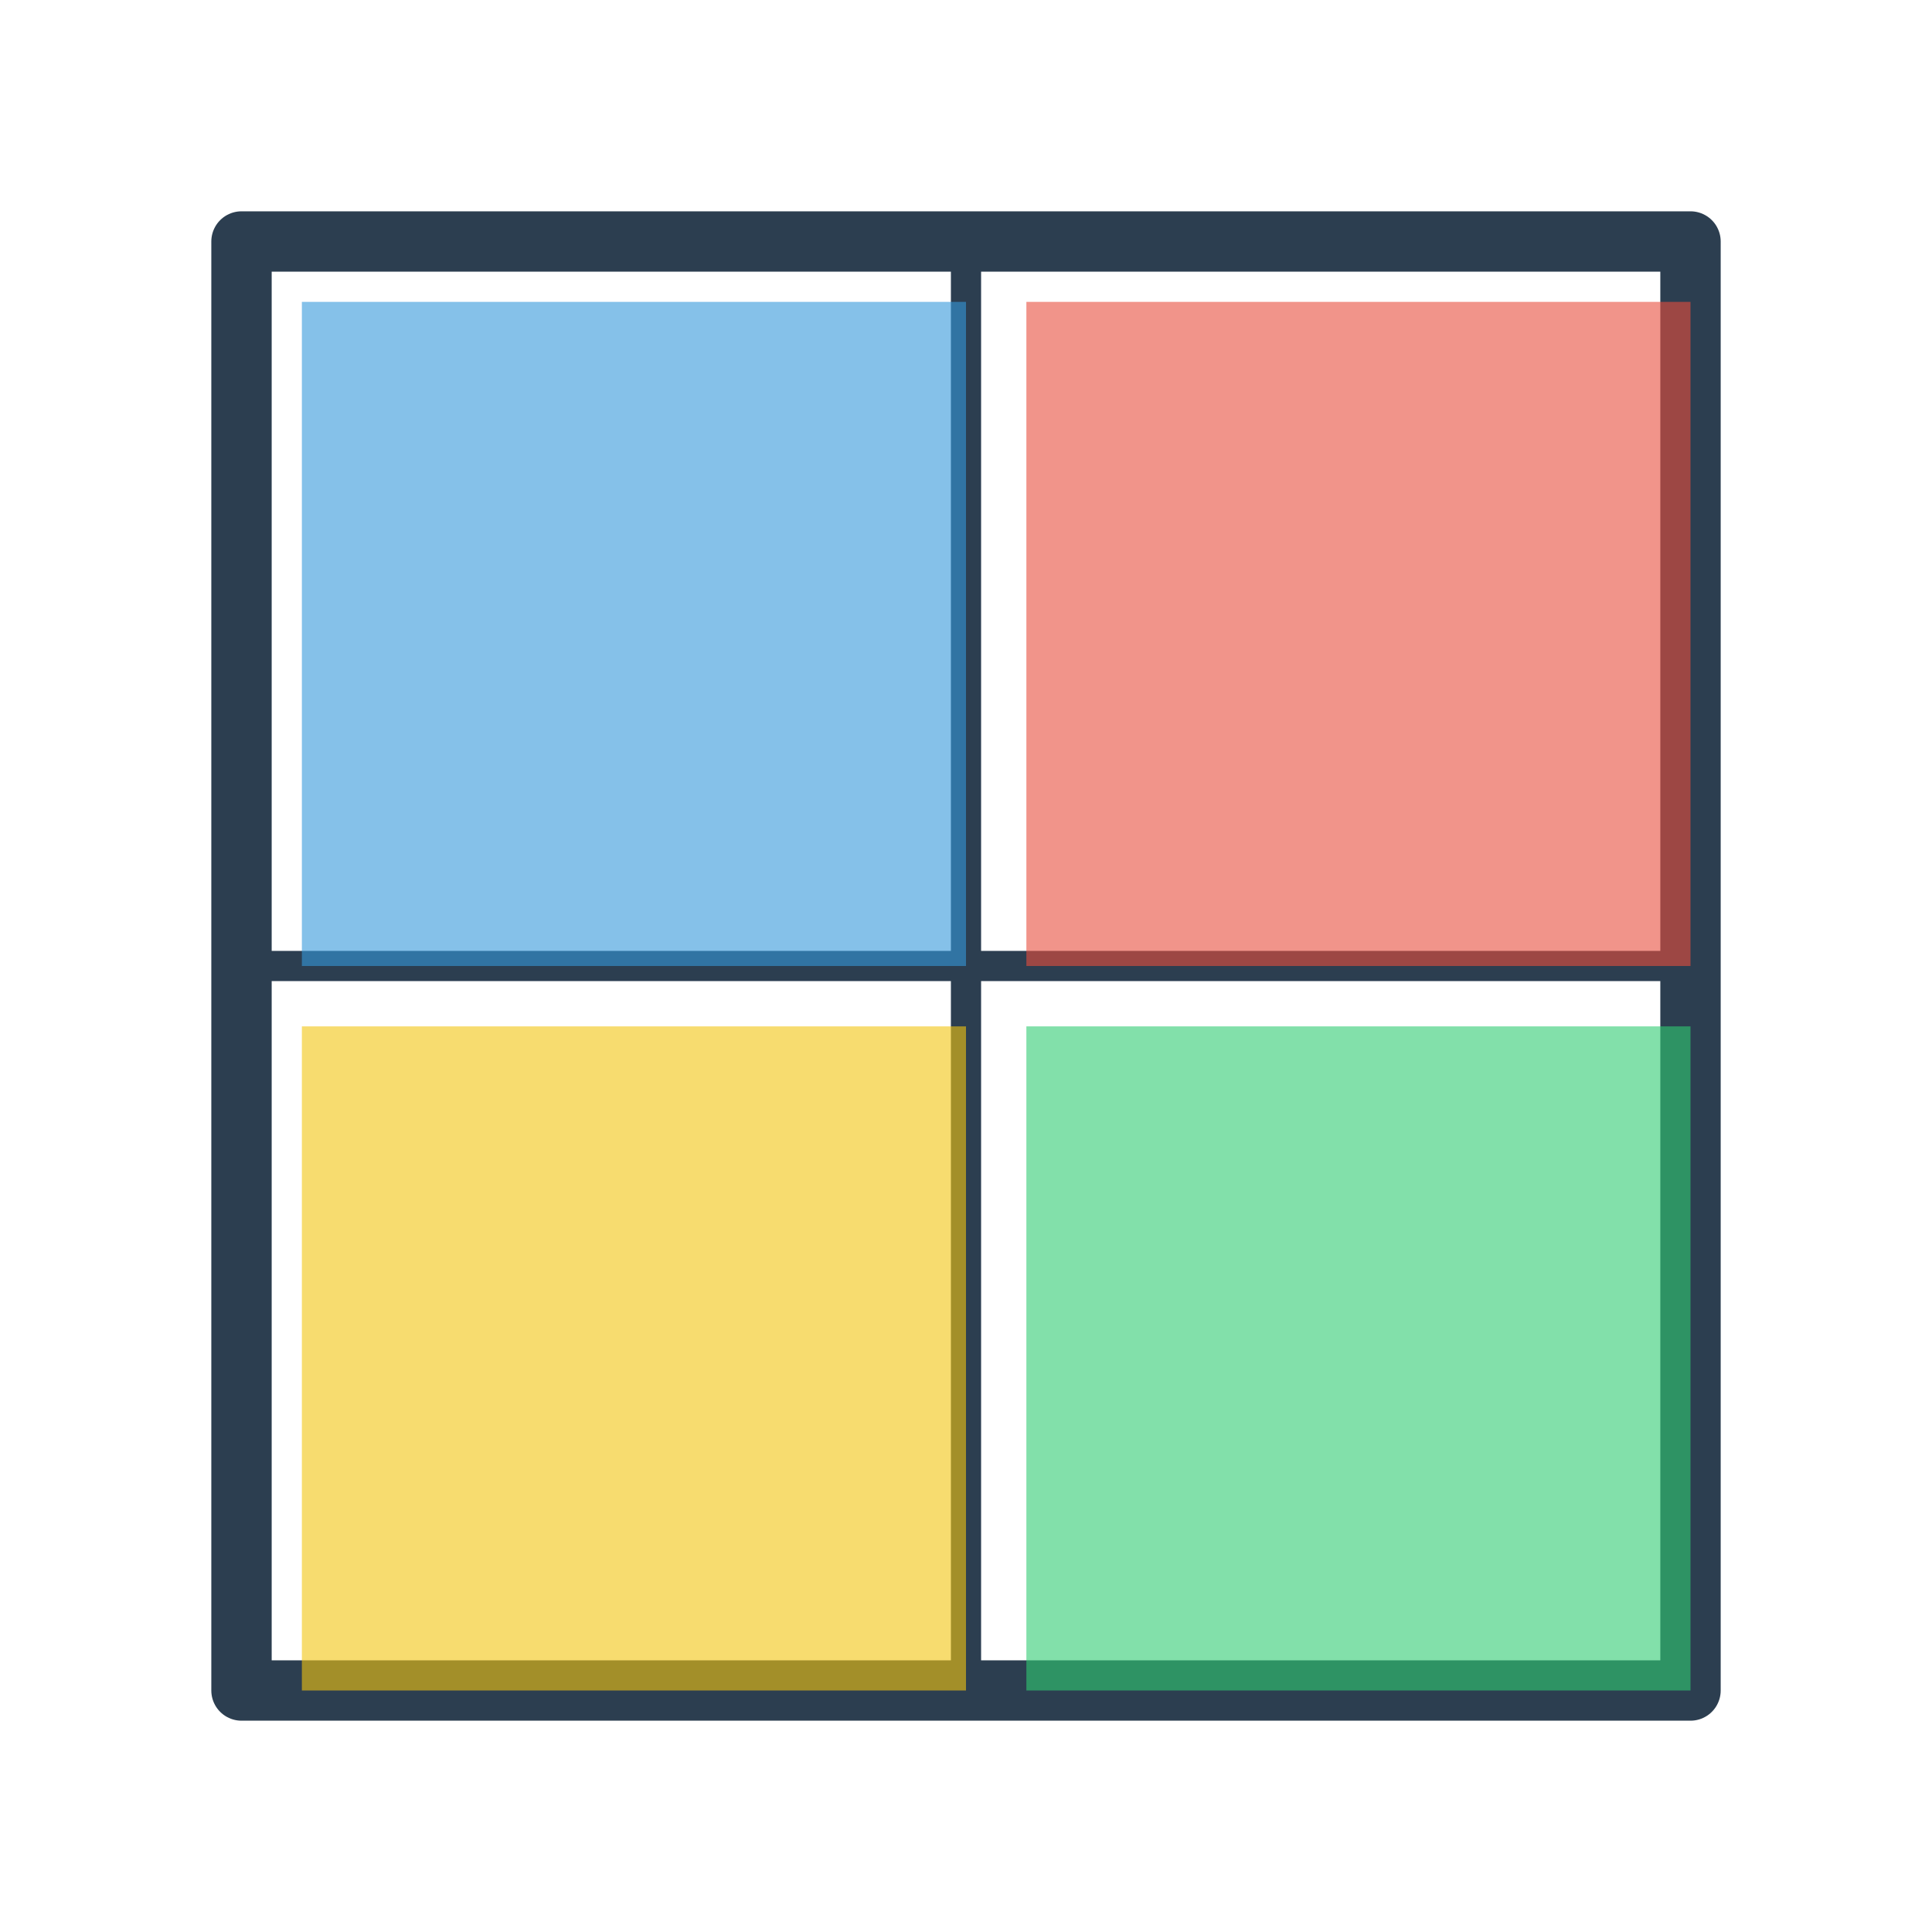
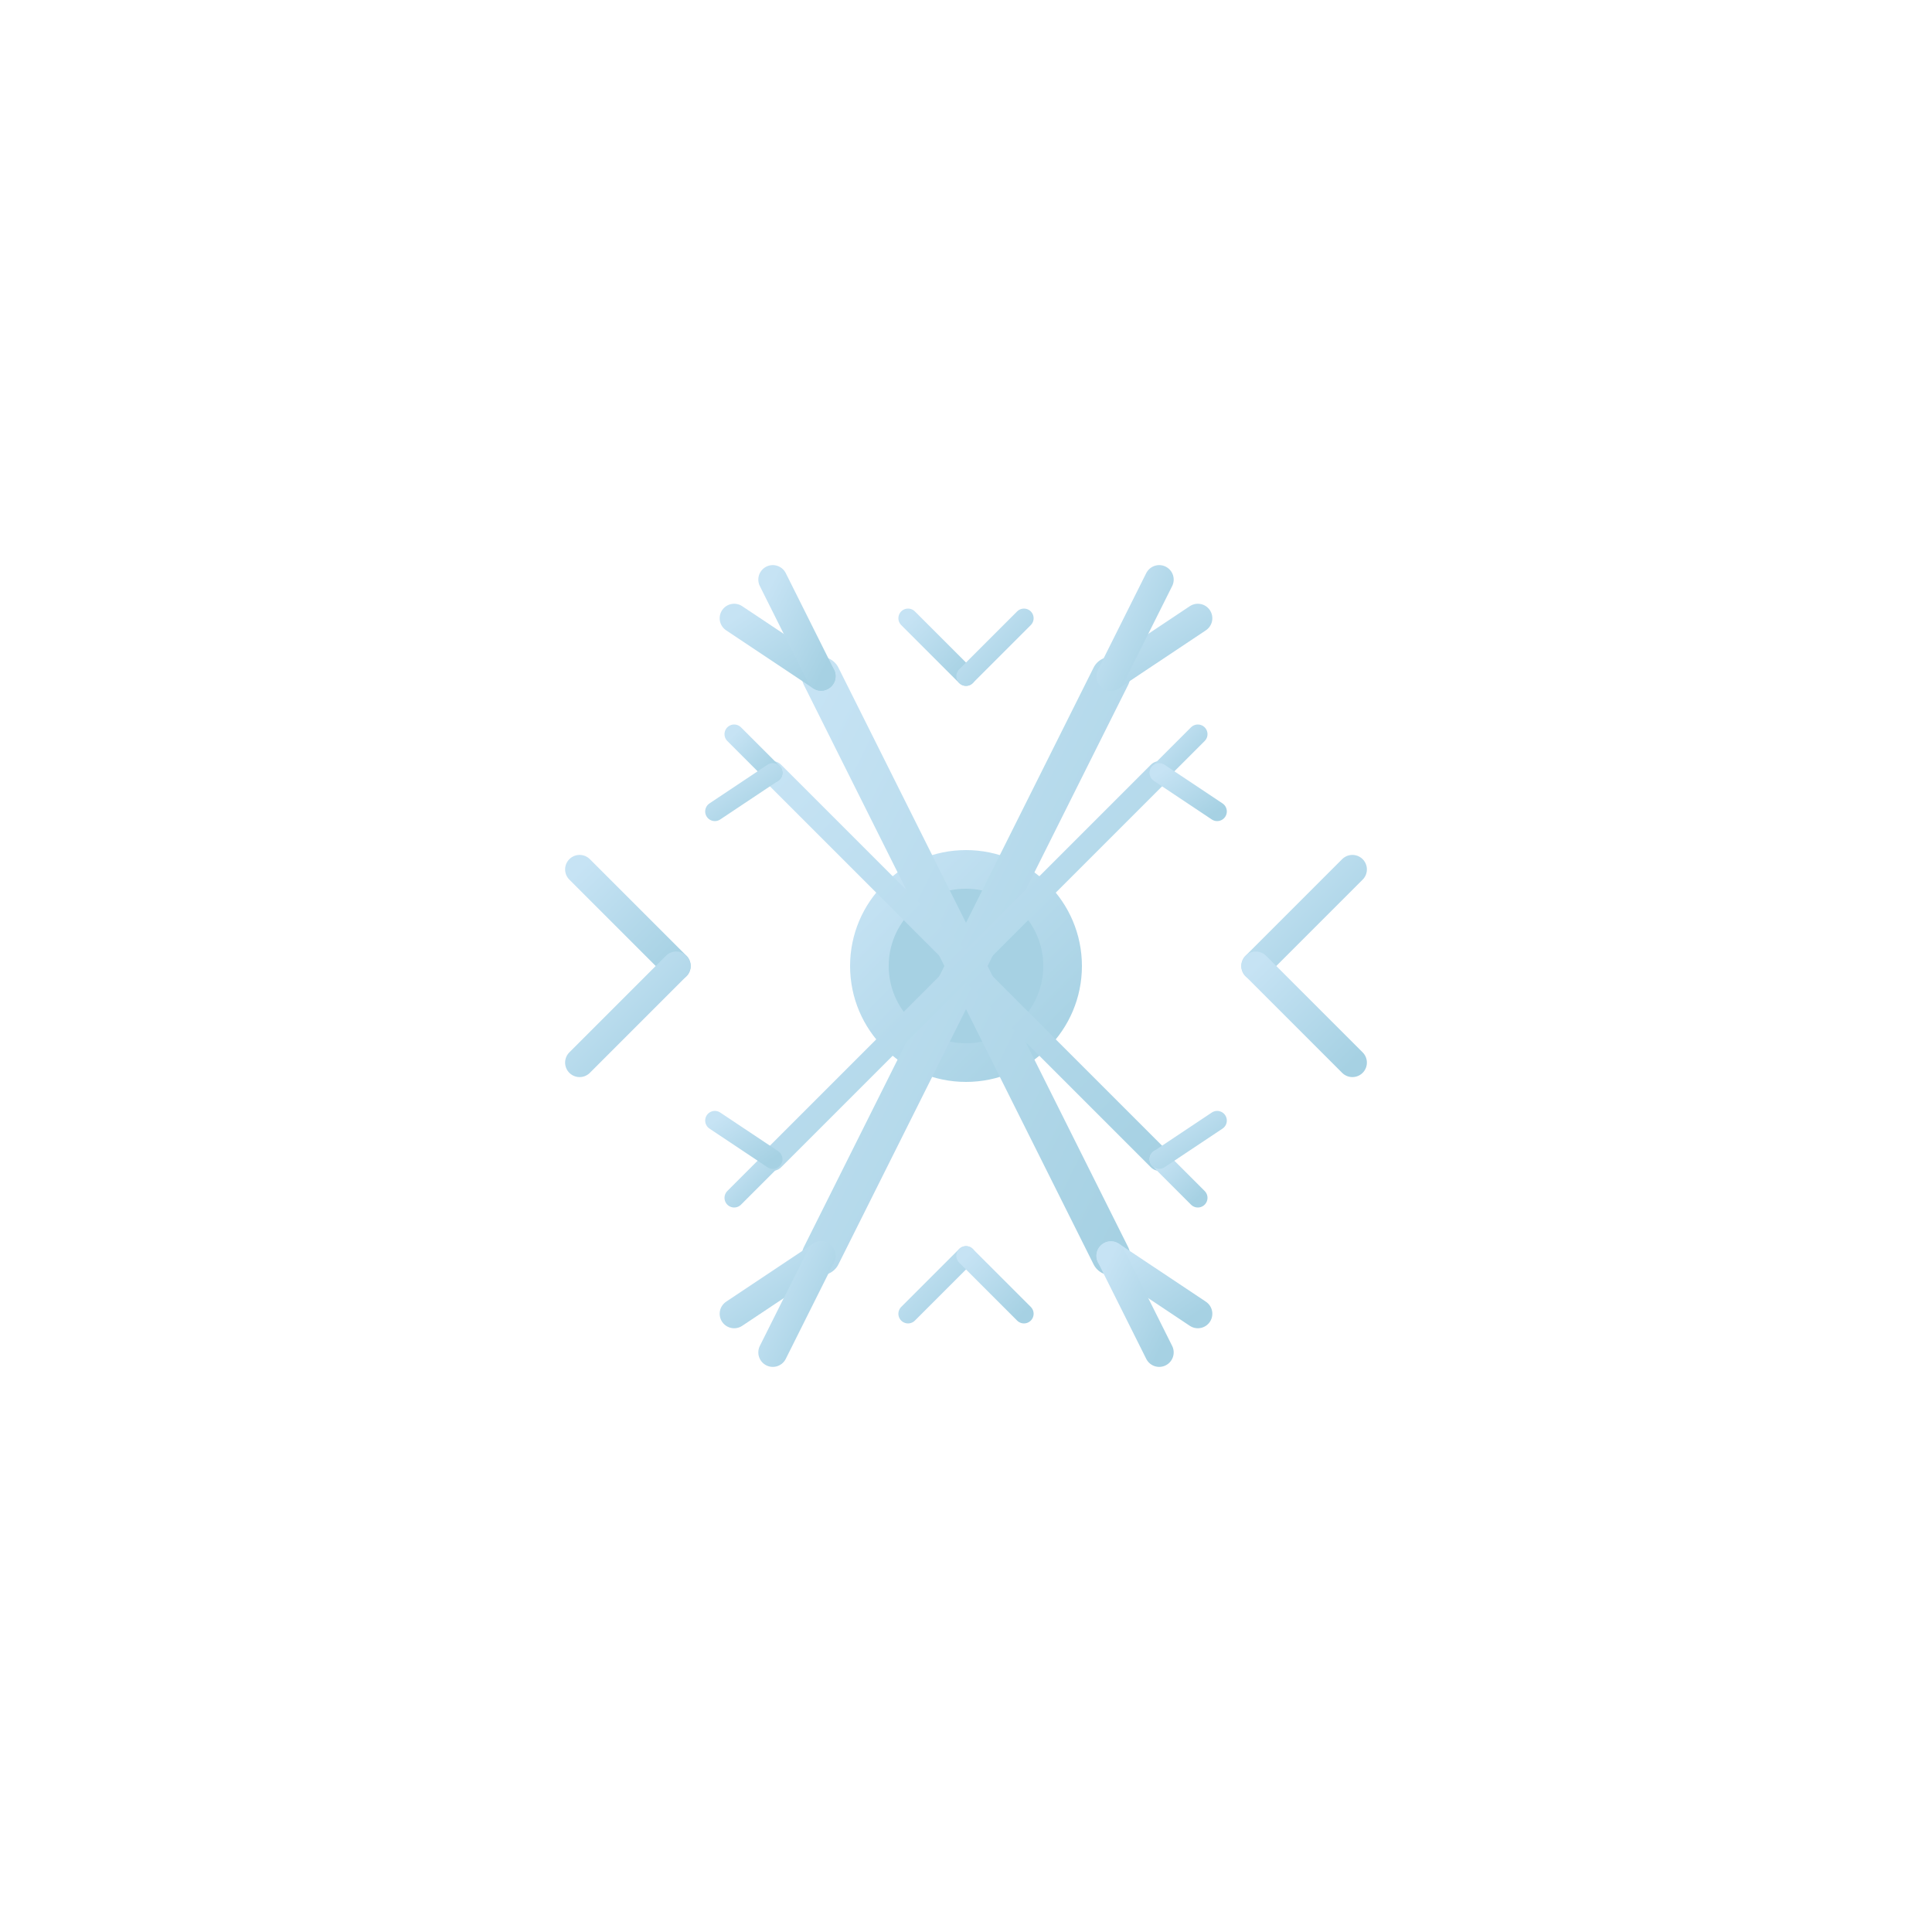
- <svg xmlns="http://www.w3.org/2000/svg" width="512" height="512" viewBox="0 0 512 512">
-   <rect x="64" y="64" width="384" height="384" fill="none" stroke="#2c3e50" stroke-width="16" stroke-linejoin="round" />
-   <line x1="64" y1="256" x2="448" y2="256" stroke="#2c3e50" stroke-width="8" />
-   <line x1="256" y1="64" x2="256" y2="448" stroke="#2c3e50" stroke-width="8" />
-   <rect x="80" y="80" width="176" height="176" fill="#3498db" opacity="0.6" />
-   <rect x="272" y="80" width="176" height="176" fill="#e74c3c" opacity="0.6" />
-   <rect x="80" y="272" width="176" height="176" fill="#f1c40f" opacity="0.6" />
-   <rect x="272" y="272" width="176" height="176" fill="#2ecc71" opacity="0.6" />
+ <svg xmlns="http://www.w3.org/2000/svg" viewBox="0 0 100 100" width="100" height="100">
+   <defs>
+     <linearGradient id="snowGradient" x1="0%" y1="0%" x2="100%" y2="100%">
+       <stop offset="0%" stop-color="#c6e3f4" />
+       <stop offset="100%" stop-color="#a6d1e3" />
+     </linearGradient>
+   </defs>
+   <g fill="none" stroke="url(#snowGradient)" stroke-width="2" stroke-linecap="round">
+     <circle cx="50" cy="50" r="5" fill="#a6d1e3" />
+     <g>
+       <path d="M35 50 L65 50" />
+       <path d="M35 50 L30 45" stroke-width="1.5" />
+       <path d="M35 50 L30 55" stroke-width="1.5" />
+       <path d="M65 50 L70 45" stroke-width="1.5" />
+       <path d="M65 50 L70 55" stroke-width="1.5" />
+       <path d="M42.5 35 L57.5 65" />
+       <path d="M42.5 35 L38 32" stroke-width="1.5" />
+       <path d="M42.5 35 L40 30" stroke-width="1.5" />
+       <path d="M57.5 65 L62 68" stroke-width="1.5" />
+       <path d="M57.5 65 L60 70" stroke-width="1.5" />
+       <path d="M57.5 35 L42.5 65" />
+       <path d="M57.5 35 L62 32" stroke-width="1.5" />
+       <path d="M57.5 35 L60 30" stroke-width="1.5" />
+       <path d="M42.5 65 L38 68" stroke-width="1.5" />
+       <path d="M42.5 65 L40 70" stroke-width="1.5" />
+     </g>
+     <g stroke-width="1.2">
+       <path d="M50 35 L50 65" />
+       <path d="M50 35 L47 32" stroke-width="1" />
+       <path d="M50 35 L53 32" stroke-width="1" />
+       <path d="M50 65 L47 68" stroke-width="1" />
+       <path d="M50 65 L53 68" stroke-width="1" />
+       <path d="M60 40 L40 60" />
+       <path d="M60 40 L62 38" stroke-width="1" />
+       <path d="M60 40 L63 42" stroke-width="1" />
+       <path d="M40 60 L38 62" stroke-width="1" />
+       <path d="M40 60 L37 58" stroke-width="1" />
+       <path d="M40 40 L60 60" />
+       <path d="M40 40 L38 38" stroke-width="1" />
+       <path d="M40 40 L37 42" stroke-width="1" />
+       <path d="M60 60 L62 62" stroke-width="1" />
+       <path d="M60 60 L63 58" stroke-width="1" />
+     </g>
+   </g>
</svg>
